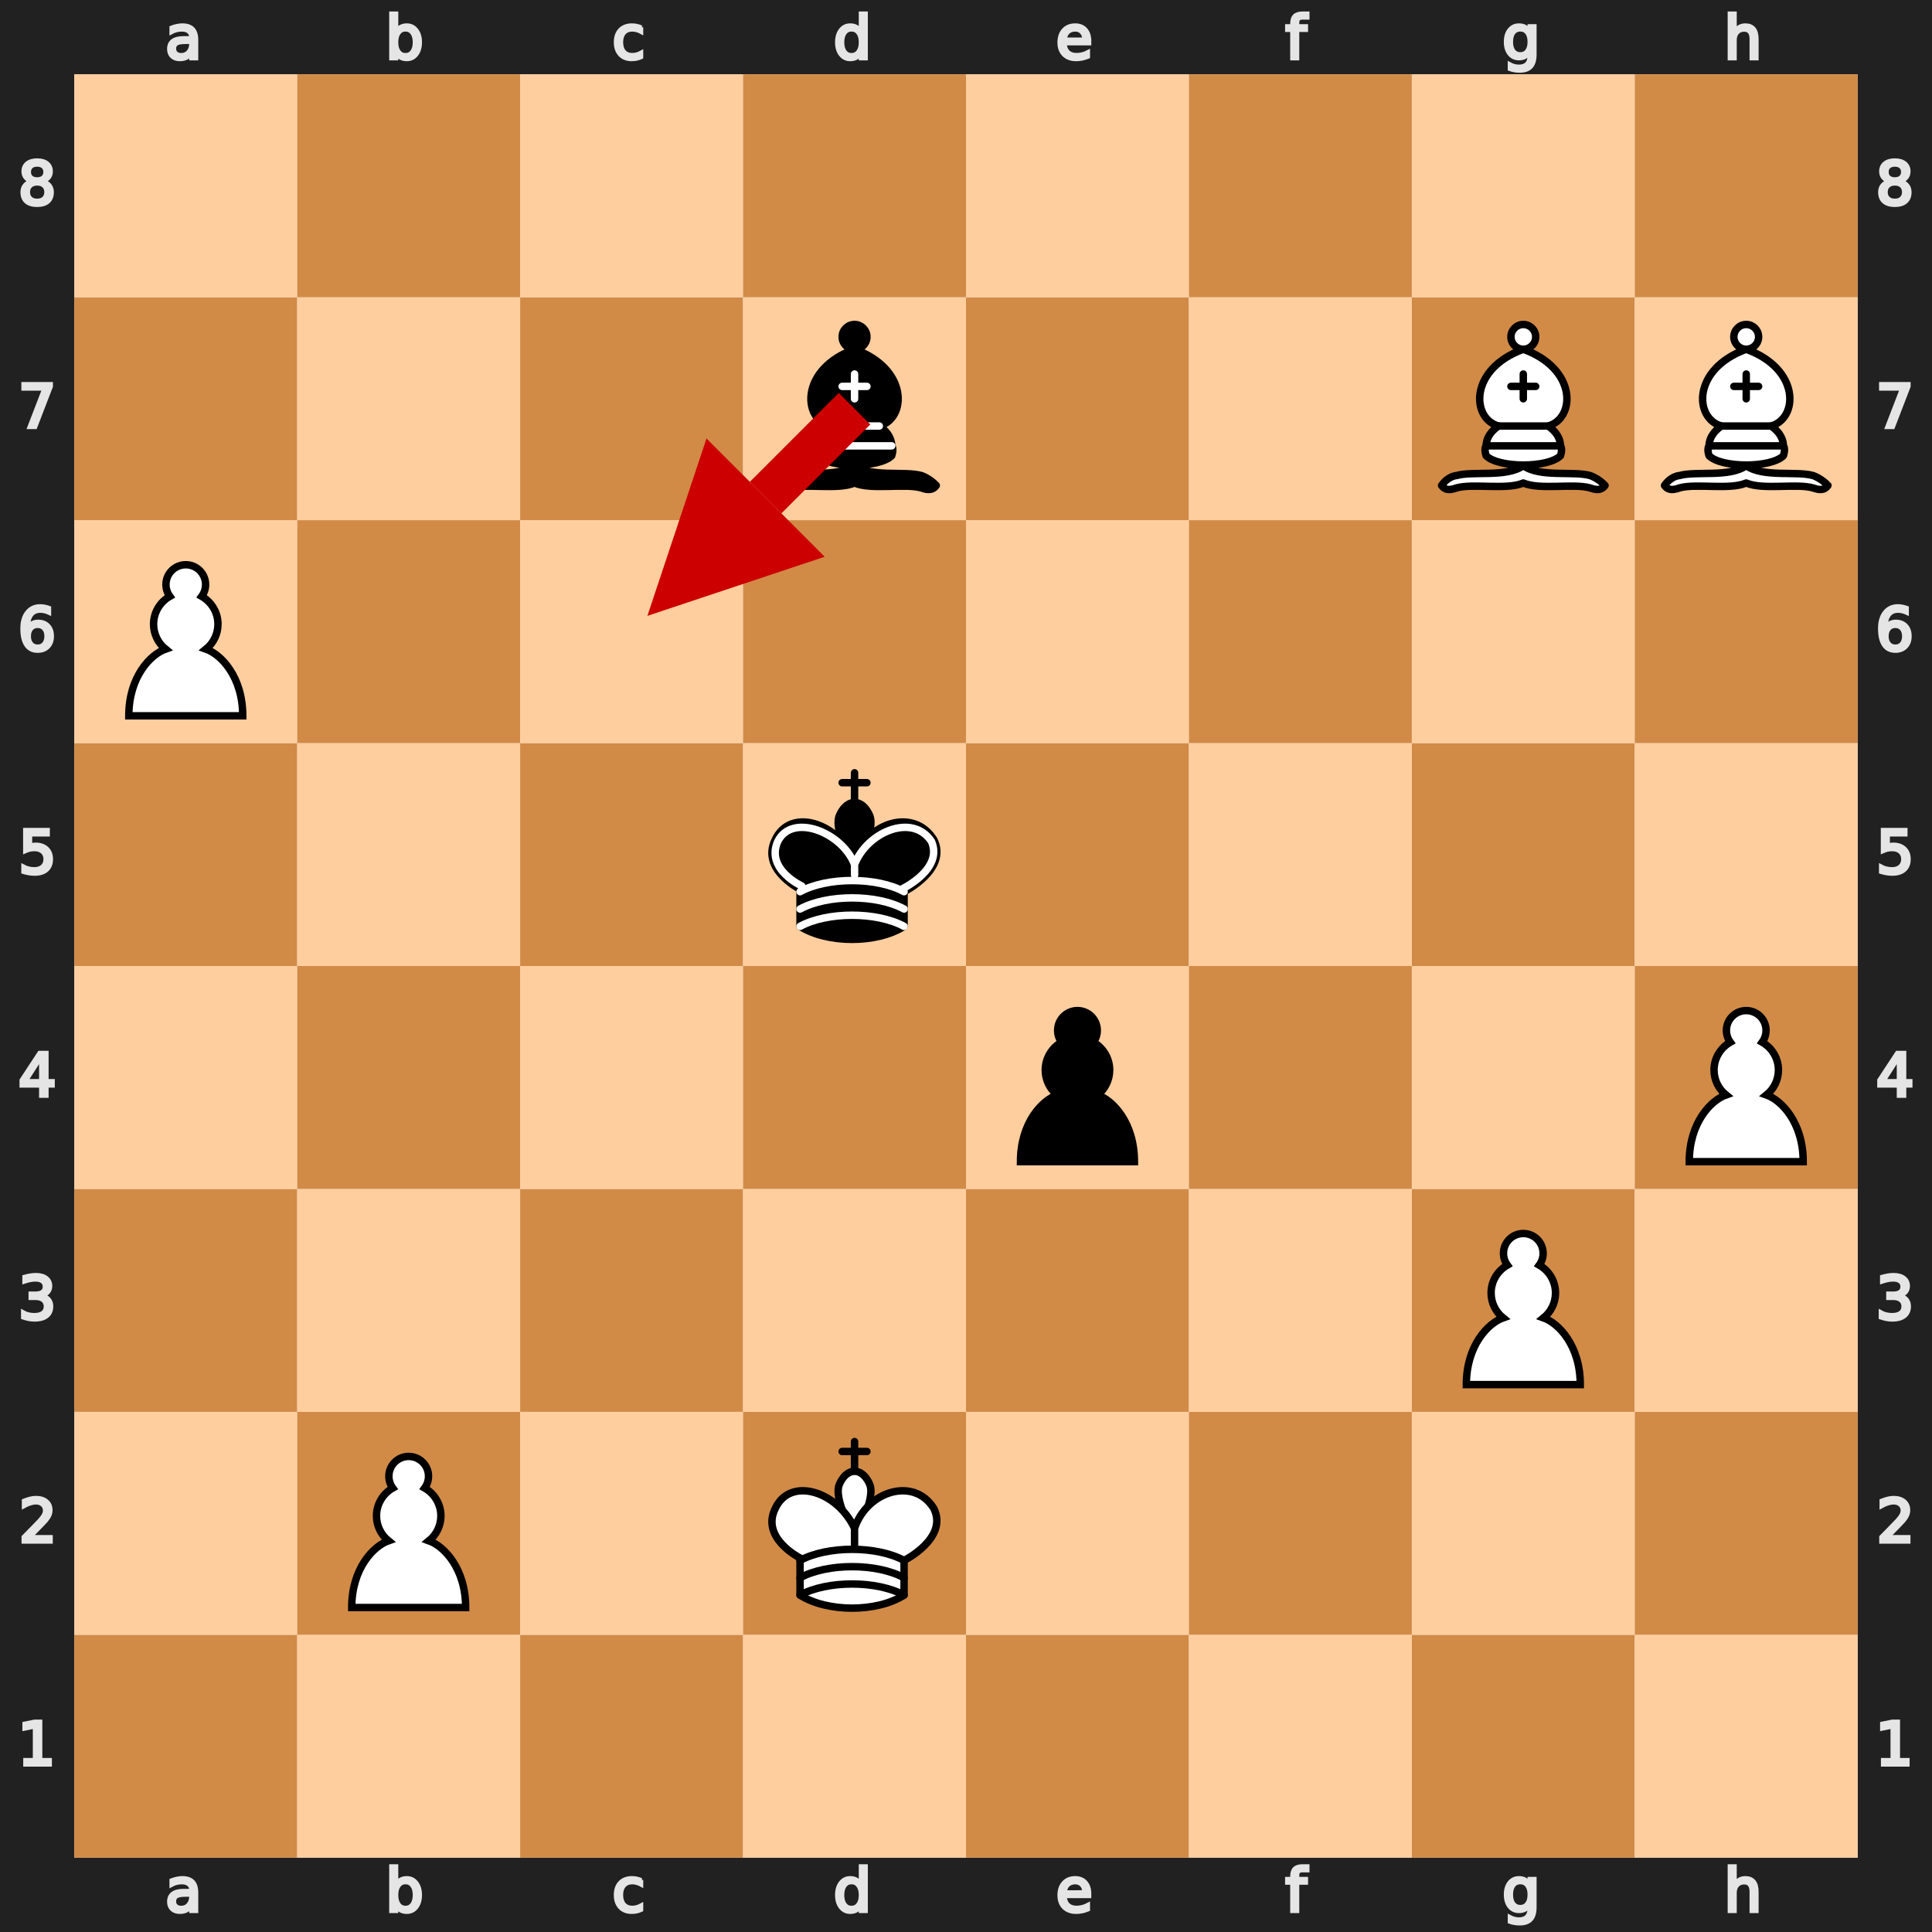
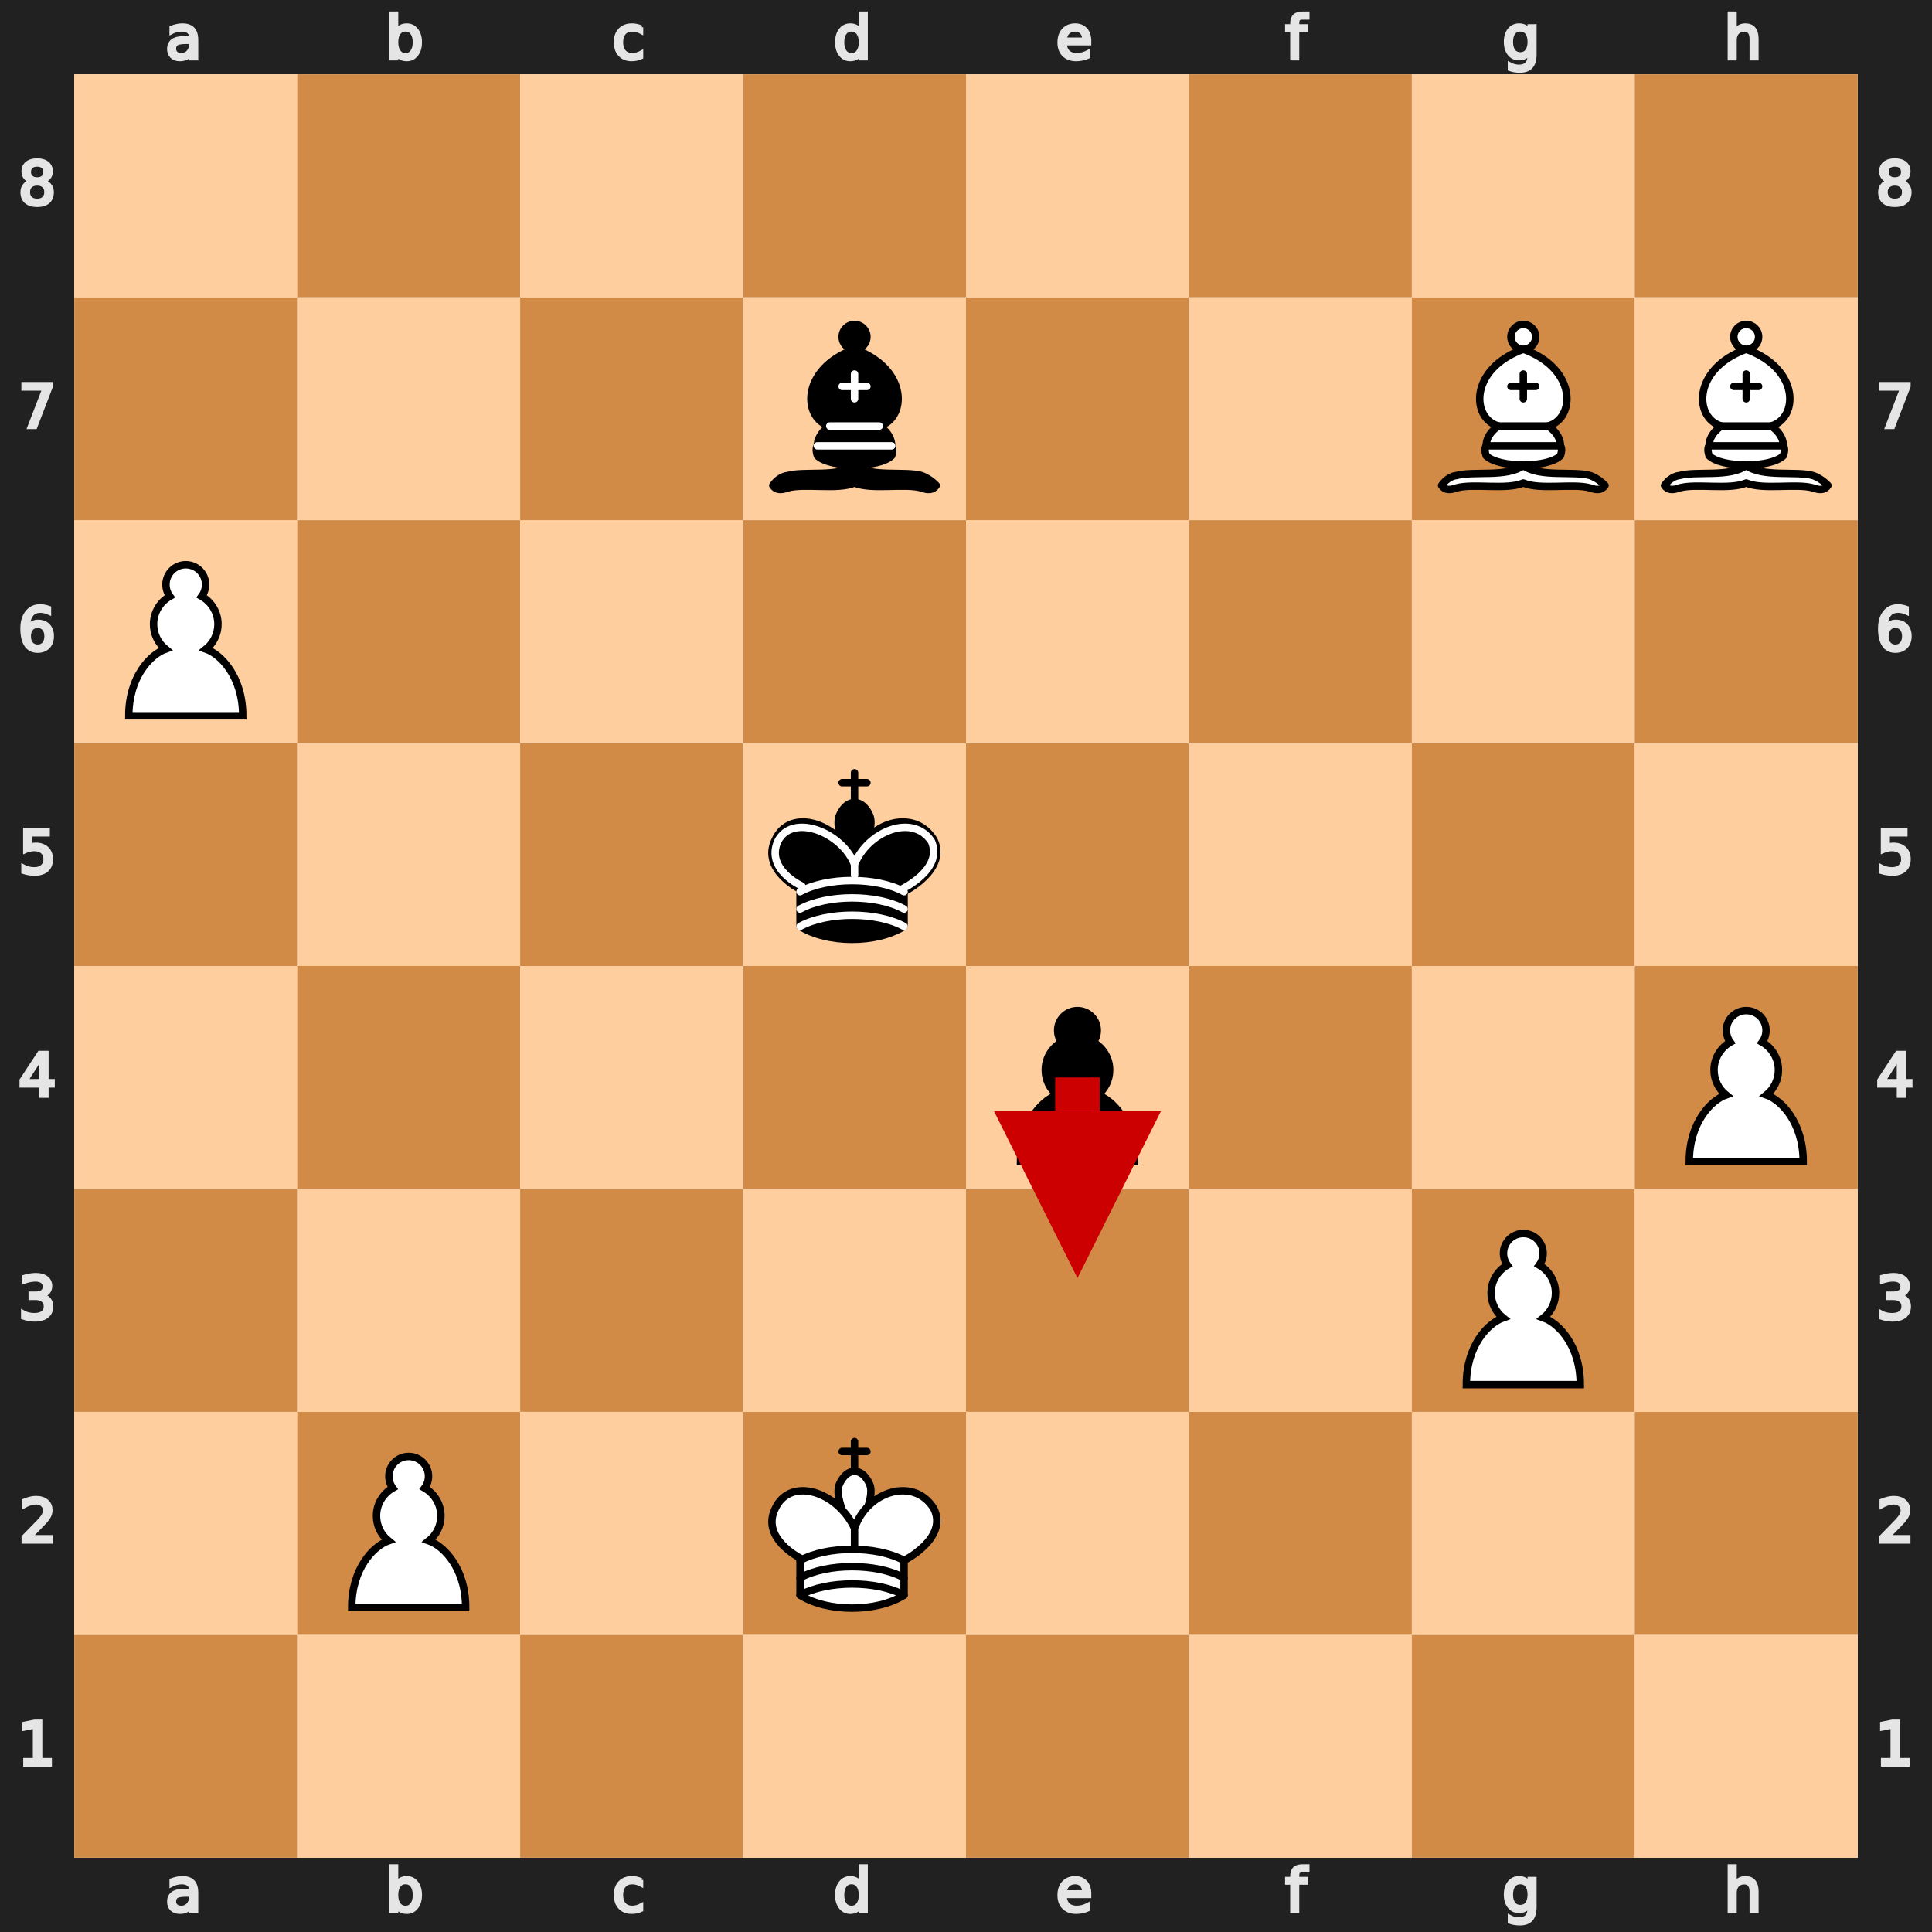
<svg xmlns="http://www.w3.org/2000/svg" xmlns:xlink="http://www.w3.org/1999/xlink" viewBox="0 0 390 390" width="520" height="520">
  <defs>
    <g id="white-pawn" class="white pawn">
      <path d="M22.5 9c-2.21 0-4 1.79-4 4 0 .89.29 1.71.78 2.38C17.33 16.5 16 18.59 16 21c0 2.03.94 3.84 2.41 5.03-3 1.06-7.41 5.55-7.41 13.47h23c0-7.92-4.41-12.41-7.41-13.47 1.47-1.19 2.41-3 2.41-5.03 0-2.41-1.33-4.5-3.28-5.62.49-.67.78-1.49.78-2.38 0-2.21-1.79-4-4-4z" fill="#fff" stroke="#000" stroke-width="1.5" stroke-linecap="round" />
    </g>
    <g id="white-bishop" class="white bishop" fill="none" fill-rule="evenodd" stroke="#000" stroke-width="1.5" stroke-linecap="round" stroke-linejoin="round">
      <g fill="#fff" stroke-linecap="butt">
        <path d="M9 36c3.39-.97 10.11.43 13.5-2 3.39 2.43 10.11 1.03 13.5 2 0 0 1.65.54 3 2-.68.97-1.65.99-3 .5-3.39-.97-10.11.46-13.5-1-3.39 1.46-10.11.03-13.5 1-1.354.49-2.323.47-3-.5 1.354-1.94 3-2 3-2zM15 32c2.5 2.5 12.5 2.5 15 0 .5-1.5 0-2 0-2 0-2.5-2.5-4-2.5-4 5.5-1.5 6-11.5-5-15.5-11 4-10.5 14-5 15.5 0 0-2.5 1.5-2.5 4 0 0-.5.5 0 2zM25 8a2.5 2.5 0 1 1-5 0 2.5 2.5 0 1 1 5 0z" />
      </g>
      <path d="M17.5 26h10M15 30h15m-7.5-14.5v5M20 18h5" stroke-linejoin="miter" />
    </g>
    <g id="white-king" class="white king" fill="none" fill-rule="evenodd" stroke="#000" stroke-width="1.5" stroke-linecap="round" stroke-linejoin="round">
      <path d="M22.5 11.63V6M20 8h5" stroke-linejoin="miter" />
      <path d="M22.5 25s4.5-7.5 3-10.5c0 0-1-2.5-3-2.5s-3 2.5-3 2.5c-1.5 3 3 10.5 3 10.5" fill="#fff" stroke-linecap="butt" stroke-linejoin="miter" />
      <path d="M11.5 37c5.5 3.5 15.5 3.5 21 0v-7s9-4.5 6-10.5c-4-6.5-13.5-3.5-16 4V27v-3.5c-3.5-7.5-13-10.5-16-4-3 6 5 10 5 10V37z" fill="#fff" />
      <path d="M11.5 30c5.5-3 15.5-3 21 0m-21 3.5c5.5-3 15.5-3 21 0m-21 3.5c5.5-3 15.5-3 21 0" />
    </g>
    <g id="black-pawn" class="black pawn">
      <path d="M22.5 9c-2.21 0-4 1.79-4 4 0 .89.29 1.71.78 2.38C17.33 16.5 16 18.59 16 21c0 2.03.94 3.84 2.41 5.03-3 1.06-7.41 5.55-7.41 13.47h23c0-7.92-4.41-12.41-7.41-13.47 1.47-1.19 2.41-3 2.41-5.03 0-2.41-1.33-4.5-3.28-5.62.49-.67.78-1.49.78-2.38 0-2.21-1.79-4-4-4z" fill="#000" stroke="#000" stroke-width="1.5" stroke-linecap="round" />
    </g>
    <g id="black-bishop" class="black bishop" fill="none" fill-rule="evenodd" stroke="#000" stroke-width="1.5" stroke-linecap="round" stroke-linejoin="round">
      <path d="M9 36c3.39-.97 10.11.43 13.5-2 3.39 2.43 10.11 1.03 13.5 2 0 0 1.65.54 3 2-.68.97-1.65.99-3 .5-3.39-.97-10.11.46-13.5-1-3.39 1.46-10.11.03-13.5 1-1.354.49-2.323.47-3-.5 1.354-1.94 3-2 3-2zm6-4c2.5 2.5 12.5 2.5 15 0 .5-1.5 0-2 0-2 0-2.5-2.5-4-2.5-4 5.5-1.5 6-11.5-5-15.5-11 4-10.5 14-5 15.5 0 0-2.5 1.5-2.5 4 0 0-.5.5 0 2zM25 8a2.5 2.5 0 1 1-5 0 2.5 2.5 0 1 1 5 0z" fill="#000" stroke-linecap="butt" />
      <path d="M17.5 26h10M15 30h15m-7.5-14.5v5M20 18h5" stroke="#fff" stroke-linejoin="miter" />
    </g>
    <g id="black-king" class="black king" fill="none" fill-rule="evenodd" stroke="#000" stroke-width="1.5" stroke-linecap="round" stroke-linejoin="round">
      <path d="M22.5 11.63V6" stroke-linejoin="miter" />
      <path d="M22.5 25s4.5-7.5 3-10.5c0 0-1-2.5-3-2.5s-3 2.5-3 2.5c-1.5 3 3 10.5 3 10.5" fill="#000" stroke-linecap="butt" stroke-linejoin="miter" />
      <path d="M11.5 37c5.5 3.5 15.5 3.5 21 0v-7s9-4.5 6-10.5c-4-6.5-13.5-3.5-16 4V27v-3.5c-3.5-7.5-13-10.5-16-4-3 6 5 10 5 10V37z" fill="#000" />
      <path d="M20 8h5" stroke-linejoin="miter" />
      <path d="M32 29.5s8.5-4 6.03-9.65C34.15 14 25 18 22.5 24.5l.01 2.1-.01-2.1C20 18 9.906 14 6.997 19.85c-2.497 5.65 4.853 9 4.853 9M11.5 30c5.5-3 15.5-3 21 0m-21 3.5c5.5-3 15.5-3 21 0m-21 3.5c5.5-3 15.5-3 21 0" stroke="#fff" />
    </g>
  </defs>
  <rect x="7.5" y="7.5" width="375" height="375" fill="none" stroke="#212121" stroke-width="15" />
  <g transform="translate(20, 1) scale(0.75, 0.75)" fill="#e5e5e5" stroke="#e5e5e5">
    <path d="M23.328 10.016q-1.742 0-2.414.398-.672.398-.672 1.36 0 .765.5 1.218.508.445 1.375.445 1.196 0 1.914-.843.727-.852.727-2.258v-.32zm2.867-.594v4.992h-1.437v-1.328q-.492.797-1.227 1.18-.734.375-1.797.375-1.343 0-2.14-.75-.79-.758-.79-2.024 0-1.476.985-2.226.992-.75 2.953-.75h2.016V8.75q0-.992-.656-1.531-.649-.547-1.829-.547-.75 0-1.46.18-.711.18-1.368.539V6.062q.79-.304 1.532-.453.742-.156 1.445-.156 1.898 0 2.836.984.937.985.937 2.985z" />
  </g>
  <g transform="translate(20, 375) scale(0.75, 0.75)" fill="#e5e5e5" stroke="#e5e5e5">
    <path d="M23.328 10.016q-1.742 0-2.414.398-.672.398-.672 1.36 0 .765.5 1.218.508.445 1.375.445 1.196 0 1.914-.843.727-.852.727-2.258v-.32zm2.867-.594v4.992h-1.437v-1.328q-.492.797-1.227 1.18-.734.375-1.797.375-1.343 0-2.14-.75-.79-.758-.79-2.024 0-1.476.985-2.226.992-.75 2.953-.75h2.016V8.75q0-.992-.656-1.531-.649-.547-1.829-.547-.75 0-1.46.18-.711.18-1.368.539V6.062q.79-.304 1.532-.453.742-.156 1.445-.156 1.898 0 2.836.984.937.985.937 2.985z" />
  </g>
  <g transform="translate(65, 1) scale(0.75, 0.75)" fill="#e5e5e5" stroke="#e5e5e5">
    <path d="M24.922 10.047q0-1.586-.656-2.485-.649-.906-1.79-.906-1.14 0-1.796.906-.649.899-.649 2.485 0 1.586.649 2.492.656.898 1.797.898 1.14 0 1.789-.898.656-.906.656-2.492zm-4.89-3.055q.452-.781 1.14-1.156.695-.383 1.656-.383 1.594 0 2.586 1.266 1 1.265 1 3.328 0 2.062-1 3.328-.992 1.266-2.586 1.266-.96 0-1.656-.375-.688-.383-1.14-1.164v1.312h-1.446V2.258h1.445z" />
  </g>
  <g transform="translate(65, 375) scale(0.75, 0.75)" fill="#e5e5e5" stroke="#e5e5e5">
    <path d="M24.922 10.047q0-1.586-.656-2.485-.649-.906-1.79-.906-1.14 0-1.796.906-.649.899-.649 2.485 0 1.586.649 2.492.656.898 1.797.898 1.14 0 1.789-.898.656-.906.656-2.492zm-4.89-3.055q.452-.781 1.14-1.156.695-.383 1.656-.383 1.594 0 2.586 1.266 1 1.265 1 3.328 0 2.062-1 3.328-.992 1.266-2.586 1.266-.96 0-1.656-.375-.688-.383-1.14-1.164v1.312h-1.446V2.258h1.445z" />
  </g>
  <g transform="translate(110, 1) scale(0.75, 0.75)" fill="#e5e5e5" stroke="#e5e5e5">
    <path d="M25.96 6v1.344q-.608-.336-1.226-.5-.609-.172-1.234-.172-1.398 0-2.172.89-.773.883-.773 2.485 0 1.601.773 2.492.774.883 2.172.883.625 0 1.234-.164.618-.172 1.227-.508v1.328q-.602.281-1.25.422-.64.14-1.367.14-1.977 0-3.14-1.242-1.165-1.242-1.165-3.351 0-2.14 1.172-3.367 1.18-1.227 3.227-1.227.664 0 1.296.14.633.134 1.227.407z" />
  </g>
  <g transform="translate(110, 375) scale(0.75, 0.75)" fill="#e5e5e5" stroke="#e5e5e5">
    <path d="M25.96 6v1.344q-.608-.336-1.226-.5-.609-.172-1.234-.172-1.398 0-2.172.89-.773.883-.773 2.485 0 1.601.773 2.492.774.883 2.172.883.625 0 1.234-.164.618-.172 1.227-.508v1.328q-.602.281-1.25.422-.64.14-1.367.14-1.977 0-3.14-1.242-1.165-1.242-1.165-3.351 0-2.14 1.172-3.367 1.18-1.227 3.227-1.227.664 0 1.296.14.633.134 1.227.407z" />
  </g>
  <g transform="translate(155, 1) scale(0.75, 0.75)" fill="#e5e5e5" stroke="#e5e5e5">
    <path d="M24.973 6.992V2.258h1.437v12.156h-1.437v-1.312q-.453.78-1.149 1.164-.687.375-1.656.375-1.586 0-2.586-1.266-.992-1.266-.992-3.328 0-2.063.992-3.328 1-1.266 2.586-1.266.969 0 1.656.383.696.375 1.149 1.156zm-4.899 3.055q0 1.586.649 2.492.656.898 1.797.898 1.14 0 1.796-.898.657-.906.657-2.492 0-1.586-.657-2.485-.656-.906-1.796-.906-1.141 0-1.797.906-.649.899-.649 2.485z" />
  </g>
  <g transform="translate(155, 375) scale(0.75, 0.75)" fill="#e5e5e5" stroke="#e5e5e5">
    <path d="M24.973 6.992V2.258h1.437v12.156h-1.437v-1.312q-.453.78-1.149 1.164-.687.375-1.656.375-1.586 0-2.586-1.266-.992-1.266-.992-3.328 0-2.063.992-3.328 1-1.266 2.586-1.266.969 0 1.656.383.696.375 1.149 1.156zm-4.899 3.055q0 1.586.649 2.492.656.898 1.797.898 1.14 0 1.796-.898.657-.906.657-2.492 0-1.586-.657-2.485-.656-.906-1.796-.906-1.141 0-1.797.906-.649.899-.649 2.485z" />
  </g>
  <g transform="translate(200, 1) scale(0.75, 0.75)" fill="#e5e5e5" stroke="#e5e5e5">
    <path d="M26.555 9.68v.703h-6.61q.094 1.484.89 2.265.806.774 2.235.774.828 0 1.602-.203.781-.203 1.547-.61v1.36q-.774.328-1.586.5-.813.172-1.649.172-2.093 0-3.32-1.22-1.219-1.218-1.219-3.296 0-2.148 1.157-3.406 1.164-1.266 3.132-1.266 1.766 0 2.79 1.14 1.03 1.134 1.03 3.087zm-1.438-.422q-.015-1.18-.664-1.883-.64-.703-1.703-.703-1.203 0-1.93.68-.718.68-.828 1.914z" />
  </g>
  <g transform="translate(200, 375) scale(0.75, 0.75)" fill="#e5e5e5" stroke="#e5e5e5">
    <path d="M26.555 9.68v.703h-6.61q.094 1.484.89 2.265.806.774 2.235.774.828 0 1.602-.203.781-.203 1.547-.61v1.36q-.774.328-1.586.5-.813.172-1.649.172-2.093 0-3.32-1.22-1.219-1.218-1.219-3.296 0-2.148 1.157-3.406 1.164-1.266 3.132-1.266 1.766 0 2.79 1.14 1.03 1.134 1.03 3.087zm-1.438-.422q-.015-1.18-.664-1.883-.64-.703-1.703-.703-1.203 0-1.93.68-.718.68-.828 1.914z" />
  </g>
  <g transform="translate(245, 1) scale(0.75, 0.75)" fill="#e5e5e5" stroke="#e5e5e5">
    <path d="M25.285 2.258v1.195H23.91q-.773 0-1.078.313-.297.312-.297 1.125v.773h2.367v1.117h-2.367v7.633H21.09V6.781h-1.375V5.664h1.375v-.61q0-1.46.68-2.124.68-.672 2.156-.672z" />
  </g>
  <g transform="translate(245, 375) scale(0.75, 0.75)" fill="#e5e5e5" stroke="#e5e5e5">
    <path d="M25.285 2.258v1.195H23.91q-.773 0-1.078.313-.297.312-.297 1.125v.773h2.367v1.117h-2.367v7.633H21.09V6.781h-1.375V5.664h1.375v-.61q0-1.46.68-2.124.68-.672 2.156-.672z" />
  </g>
  <g transform="translate(290, 1) scale(0.75, 0.75)" fill="#e5e5e5" stroke="#e5e5e5">
    <path d="M24.973 9.937q0-1.562-.649-2.421-.64-.86-1.804-.86-1.157 0-1.805.86-.64.859-.64 2.421 0 1.555.64 2.415.648.859 1.805.859 1.164 0 1.804-.86.649-.859.649-2.414zm1.437 3.391q0 2.234-.992 3.32-.992 1.094-3.04 1.094-.757 0-1.429-.117-.672-.11-1.304-.344v-1.398q.632.344 1.25.508.617.164 1.257.164 1.414 0 2.118-.743.703-.734.703-2.226v-.711q-.446.773-1.141 1.156-.695.383-1.664.383-1.61 0-2.594-1.227-.984-1.226-.984-3.25 0-2.03.984-3.257.985-1.227 2.594-1.227.969 0 1.664.383t1.14 1.156V5.664h1.438z" />
  </g>
  <g transform="translate(290, 375) scale(0.75, 0.75)" fill="#e5e5e5" stroke="#e5e5e5">
    <path d="M24.973 9.937q0-1.562-.649-2.421-.64-.86-1.804-.86-1.157 0-1.805.86-.64.859-.64 2.421 0 1.555.64 2.415.648.859 1.805.859 1.164 0 1.804-.86.649-.859.649-2.414zm1.437 3.391q0 2.234-.992 3.32-.992 1.094-3.04 1.094-.757 0-1.429-.117-.672-.11-1.304-.344v-1.398q.632.344 1.25.508.617.164 1.257.164 1.414 0 2.118-.743.703-.734.703-2.226v-.711q-.446.773-1.141 1.156-.695.383-1.664.383-1.61 0-2.594-1.227-.984-1.226-.984-3.25 0-2.03.984-3.257.985-1.227 2.594-1.227.969 0 1.664.383t1.14 1.156V5.664h1.438z" />
  </g>
  <g transform="translate(335, 1) scale(0.75, 0.75)" fill="#e5e5e5" stroke="#e5e5e5">
    <path d="M26.164 9.133v5.281h-1.437V9.18q0-1.243-.485-1.86-.484-.617-1.453-.617-1.164 0-1.836.742-.672.742-.672 2.024v4.945h-1.445V2.258h1.445v4.765q.516-.789 1.211-1.18.703-.39 1.617-.39 1.508 0 2.282.938.773.93.773 2.742z" />
  </g>
  <g transform="translate(335, 375) scale(0.75, 0.75)" fill="#e5e5e5" stroke="#e5e5e5">
    <path d="M26.164 9.133v5.281h-1.437V9.18q0-1.243-.485-1.86-.484-.617-1.453-.617-1.164 0-1.836.742-.672.742-.672 2.024v4.945h-1.445V2.258h1.445v4.765q.516-.789 1.211-1.18.703-.39 1.617-.39 1.508 0 2.282.938.773.93.773 2.742z" />
  </g>
  <g transform="translate(0, 335) scale(0.75, 0.75)" fill="#e5e5e5" stroke="#e5e5e5">
    <path d="M6.754 26.996h2.578v-8.898l-2.805.562v-1.437l2.79-.563h1.578v10.336h2.578v1.328h-6.72z" />
  </g>
  <g transform="translate(375, 335) scale(0.75, 0.75)" fill="#e5e5e5" stroke="#e5e5e5">
    <path d="M6.754 26.996h2.578v-8.898l-2.805.562v-1.437l2.79-.563h1.578v10.336h2.578v1.328h-6.72z" />
  </g>
  <g transform="translate(0, 290) scale(0.75, 0.75)" fill="#e5e5e5" stroke="#e5e5e5">
    <path d="M8.195 26.996h5.508v1.328H6.297v-1.328q.898-.93 2.445-2.492 1.555-1.57 1.953-2.024.758-.851 1.055-1.437.305-.594.305-1.164 0-.93-.657-1.516-.648-.586-1.695-.586-.742 0-1.57.258-.82.258-1.758.781v-1.593q.953-.383 1.781-.578.828-.196 1.516-.196 1.812 0 2.89.906 1.079.907 1.079 2.422 0 .72-.274 1.368-.265.64-.976 1.515-.196.227-1.243 1.313-1.046 1.078-2.953 3.023z" />
  </g>
  <g transform="translate(375, 290) scale(0.75, 0.75)" fill="#e5e5e5" stroke="#e5e5e5">
    <path d="M8.195 26.996h5.508v1.328H6.297v-1.328q.898-.93 2.445-2.492 1.555-1.57 1.953-2.024.758-.851 1.055-1.437.305-.594.305-1.164 0-.93-.657-1.516-.648-.586-1.695-.586-.742 0-1.57.258-.82.258-1.758.781v-1.593q.953-.383 1.781-.578.828-.196 1.516-.196 1.812 0 2.89.906 1.079.907 1.079 2.422 0 .72-.274 1.368-.265.64-.976 1.515-.196.227-1.243 1.313-1.046 1.078-2.953 3.023z" />
  </g>
  <g transform="translate(0, 245) scale(0.75, 0.75)" fill="#e5e5e5" stroke="#e5e5e5">
    <path d="M11.434 22.035q1.132.242 1.765 1.008.64.766.64 1.89 0 1.727-1.187 2.672-1.187.946-3.375.946-.734 0-1.515-.149-.774-.14-1.602-.43V26.45q.656.383 1.438.578.78.196 1.632.196 1.485 0 2.258-.586.782-.586.782-1.703 0-1.032-.727-1.61-.719-.586-2.008-.586h-1.36v-1.297h1.423q1.164 0 1.78-.46.618-.47.618-1.344 0-.899-.64-1.375-.633-.485-1.82-.485-.65 0-1.391.141-.743.14-1.633.437V16.95q.898-.25 1.68-.375.788-.125 1.484-.125 1.797 0 2.844.82 1.046.813 1.046 2.204 0 .968-.554 1.64-.555.664-1.578.922z" />
  </g>
  <g transform="translate(375, 245) scale(0.75, 0.75)" fill="#e5e5e5" stroke="#e5e5e5">
    <path d="M11.434 22.035q1.132.242 1.765 1.008.64.766.64 1.89 0 1.727-1.187 2.672-1.187.946-3.375.946-.734 0-1.515-.149-.774-.14-1.602-.43V26.45q.656.383 1.438.578.78.196 1.632.196 1.485 0 2.258-.586.782-.586.782-1.703 0-1.032-.727-1.61-.719-.586-2.008-.586h-1.36v-1.297h1.423q1.164 0 1.78-.46.618-.47.618-1.344 0-.899-.64-1.375-.633-.485-1.82-.485-.65 0-1.391.141-.743.14-1.633.437V16.95q.898-.25 1.68-.375.788-.125 1.484-.125 1.797 0 2.844.82 1.046.813 1.046 2.204 0 .968-.554 1.64-.555.664-1.578.922z" />
  </g>
  <g transform="translate(0, 200) scale(0.75, 0.75)" fill="#e5e5e5" stroke="#e5e5e5">
    <path d="M11.016 18.035L7.03 24.262h3.985zm-.414-1.375h1.984v7.602h1.664v1.312h-1.664v2.75h-1.57v-2.75H5.75v-1.523z" />
  </g>
  <g transform="translate(375, 200) scale(0.75, 0.75)" fill="#e5e5e5" stroke="#e5e5e5">
    <path d="M11.016 18.035L7.03 24.262h3.985zm-.414-1.375h1.984v7.602h1.664v1.312h-1.664v2.75h-1.57v-2.75H5.75v-1.523z" />
  </g>
  <g transform="translate(0, 155) scale(0.75, 0.75)" fill="#e5e5e5" stroke="#e5e5e5">
    <path d="M6.719 16.66h6.195v1.328h-4.75v2.86q.344-.118.688-.172.343-.063.687-.063 1.953 0 3.094 1.07 1.14 1.07 1.14 2.899 0 1.883-1.171 2.93-1.172 1.039-3.305 1.039-.735 0-1.5-.125-.758-.125-1.57-.375v-1.586q.703.383 1.453.57.75.188 1.586.188 1.351 0 2.14-.711.79-.711.79-1.93 0-1.219-.79-1.93-.789-.71-2.14-.71-.633 0-1.266.14-.625.14-1.281.438z" />
  </g>
  <g transform="translate(375, 155) scale(0.75, 0.75)" fill="#e5e5e5" stroke="#e5e5e5">
    <path d="M6.719 16.66h6.195v1.328h-4.75v2.86q.344-.118.688-.172.343-.063.687-.063 1.953 0 3.094 1.07 1.14 1.07 1.14 2.899 0 1.883-1.171 2.93-1.172 1.039-3.305 1.039-.735 0-1.5-.125-.758-.125-1.57-.375v-1.586q.703.383 1.453.57.75.188 1.586.188 1.351 0 2.14-.711.79-.711.79-1.93 0-1.219-.79-1.93-.789-.71-2.14-.71-.633 0-1.266.14-.625.14-1.281.438z" />
  </g>
  <g transform="translate(0, 110) scale(0.75, 0.75)" fill="#e5e5e5" stroke="#e5e5e5">
    <path d="M10.137 21.863q-1.063 0-1.688.727-.617.726-.617 1.992 0 1.258.617 1.992.625.727 1.688.727 1.062 0 1.68-.727.624-.734.624-1.992 0-1.266-.625-1.992-.617-.727-1.68-.727zm3.133-4.945v1.437q-.594-.28-1.204-.43-.601-.148-1.195-.148-1.562 0-2.39 1.055-.82 1.055-.938 3.188.46-.68 1.156-1.04.696-.367 1.531-.367 1.758 0 2.774 1.07 1.023 1.063 1.023 2.899 0 1.797-1.062 2.883-1.063 1.086-2.828 1.086-2.024 0-3.094-1.547-1.07-1.555-1.07-4.5 0-2.766 1.312-4.406 1.313-1.649 3.524-1.649.593 0 1.195.117.61.118 1.266.352z" />
  </g>
  <g transform="translate(375, 110) scale(0.75, 0.75)" fill="#e5e5e5" stroke="#e5e5e5">
    <path d="M10.137 21.863q-1.063 0-1.688.727-.617.726-.617 1.992 0 1.258.617 1.992.625.727 1.688.727 1.062 0 1.68-.727.624-.734.624-1.992 0-1.266-.625-1.992-.617-.727-1.68-.727zm3.133-4.945v1.437q-.594-.28-1.204-.43-.601-.148-1.195-.148-1.562 0-2.39 1.055-.82 1.055-.938 3.188.46-.68 1.156-1.04.696-.367 1.531-.367 1.758 0 2.774 1.07 1.023 1.063 1.023 2.899 0 1.797-1.062 2.883-1.063 1.086-2.828 1.086-2.024 0-3.094-1.547-1.07-1.555-1.07-4.5 0-2.766 1.312-4.406 1.313-1.649 3.524-1.649.593 0 1.195.117.61.118 1.266.352z" />
  </g>
  <g transform="translate(0, 65) scale(0.75, 0.75)" fill="#e5e5e5" stroke="#e5e5e5">
    <path d="M6.25 16.66h7.5v.672L9.516 28.324H7.867l3.985-10.336H6.25z" />
  </g>
  <g transform="translate(375, 65) scale(0.75, 0.75)" fill="#e5e5e5" stroke="#e5e5e5">
    <path d="M6.25 16.66h7.5v.672L9.516 28.324H7.867l3.985-10.336H6.25z" />
  </g>
  <g transform="translate(0, 20) scale(0.75, 0.75)" fill="#e5e5e5" stroke="#e5e5e5">
    <path d="M10 22.785q-1.125 0-1.773.602-.641.601-.641 1.656t.64 1.656q.649.602 1.774.602t1.773-.602q.649-.61.649-1.656 0-1.055-.649-1.656-.64-.602-1.773-.602zm-1.578-.672q-1.016-.25-1.586-.945-.563-.695-.563-1.695 0-1.399.993-2.211 1-.813 2.734-.813 1.742 0 2.734.813.993.812.993 2.21 0 1-.57 1.696-.563.695-1.571.945 1.14.266 1.773 1.04.641.773.641 1.89 0 1.695-1.04 2.602-1.03.906-2.96.906t-2.969-.906Q6 26.738 6 25.043q0-1.117.64-1.89.641-.774 1.782-1.04zm-.578-2.492q0 .906.562 1.414.57.508 1.594.508 1.016 0 1.586-.508.578-.508.578-1.414 0-.906-.578-1.414-.57-.508-1.586-.508-1.023 0-1.594.508-.562.508-.562 1.414z" />
  </g>
  <g transform="translate(375, 20) scale(0.75, 0.75)" fill="#e5e5e5" stroke="#e5e5e5">
    <path d="M10 22.785q-1.125 0-1.773.602-.641.601-.641 1.656t.64 1.656q.649.602 1.774.602t1.773-.602q.649-.61.649-1.656 0-1.055-.649-1.656-.64-.602-1.773-.602zm-1.578-.672q-1.016-.25-1.586-.945-.563-.695-.563-1.695 0-1.399.993-2.211 1-.813 2.734-.813 1.742 0 2.734.813.993.812.993 2.21 0 1-.57 1.696-.563.695-1.571.945 1.14.266 1.773 1.04.641.773.641 1.89 0 1.695-1.04 2.602-1.03.906-2.96.906t-2.969-.906Q6 26.738 6 25.043q0-1.117.64-1.89.641-.774 1.782-1.04zm-.578-2.492q0 .906.562 1.414.57.508 1.594.508 1.016 0 1.586-.508.578-.508.578-1.414 0-.906-.578-1.414-.57-.508-1.586-.508-1.023 0-1.594.508-.562.508-.562 1.414z" />
  </g>
  <rect x="15" y="330" width="45" height="45" class="square dark a1" stroke="none" fill="#d18b47" />
  <rect x="60" y="330" width="45" height="45" class="square light b1" stroke="none" fill="#ffce9e" />
  <rect x="105" y="330" width="45" height="45" class="square dark c1" stroke="none" fill="#d18b47" />
  <rect x="150" y="330" width="45" height="45" class="square light d1" stroke="none" fill="#ffce9e" />
  <rect x="195" y="330" width="45" height="45" class="square dark e1" stroke="none" fill="#d18b47" />
  <rect x="240" y="330" width="45" height="45" class="square light f1" stroke="none" fill="#ffce9e" />
  <rect x="285" y="330" width="45" height="45" class="square dark g1" stroke="none" fill="#d18b47" />
  <rect x="330" y="330" width="45" height="45" class="square light h1" stroke="none" fill="#ffce9e" />
  <rect x="15" y="285" width="45" height="45" class="square light a2" stroke="none" fill="#ffce9e" />
  <rect x="60" y="285" width="45" height="45" class="square dark b2" stroke="none" fill="#d18b47" />
  <rect x="105" y="285" width="45" height="45" class="square light c2" stroke="none" fill="#ffce9e" />
  <rect x="150" y="285" width="45" height="45" class="square dark d2" stroke="none" fill="#d18b47" />
  <rect x="195" y="285" width="45" height="45" class="square light e2" stroke="none" fill="#ffce9e" />
  <rect x="240" y="285" width="45" height="45" class="square dark f2" stroke="none" fill="#d18b47" />
  <rect x="285" y="285" width="45" height="45" class="square light g2" stroke="none" fill="#ffce9e" />
  <rect x="330" y="285" width="45" height="45" class="square dark h2" stroke="none" fill="#d18b47" />
  <rect x="15" y="240" width="45" height="45" class="square dark a3" stroke="none" fill="#d18b47" />
  <rect x="60" y="240" width="45" height="45" class="square light b3" stroke="none" fill="#ffce9e" />
  <rect x="105" y="240" width="45" height="45" class="square dark c3" stroke="none" fill="#d18b47" />
  <rect x="150" y="240" width="45" height="45" class="square light d3" stroke="none" fill="#ffce9e" />
  <rect x="195" y="240" width="45" height="45" class="square dark e3" stroke="none" fill="#d18b47" />
  <rect x="240" y="240" width="45" height="45" class="square light f3" stroke="none" fill="#ffce9e" />
  <rect x="285" y="240" width="45" height="45" class="square dark g3" stroke="none" fill="#d18b47" />
  <rect x="330" y="240" width="45" height="45" class="square light h3" stroke="none" fill="#ffce9e" />
  <rect x="15" y="195" width="45" height="45" class="square light a4" stroke="none" fill="#ffce9e" />
  <rect x="60" y="195" width="45" height="45" class="square dark b4" stroke="none" fill="#d18b47" />
  <rect x="105" y="195" width="45" height="45" class="square light c4" stroke="none" fill="#ffce9e" />
  <rect x="150" y="195" width="45" height="45" class="square dark d4" stroke="none" fill="#d18b47" />
  <rect x="195" y="195" width="45" height="45" class="square light e4" stroke="none" fill="#ffce9e" />
  <rect x="240" y="195" width="45" height="45" class="square dark f4" stroke="none" fill="#d18b47" />
  <rect x="285" y="195" width="45" height="45" class="square light g4" stroke="none" fill="#ffce9e" />
  <rect x="330" y="195" width="45" height="45" class="square dark h4" stroke="none" fill="#d18b47" />
  <rect x="15" y="150" width="45" height="45" class="square dark a5" stroke="none" fill="#d18b47" />
  <rect x="60" y="150" width="45" height="45" class="square light b5" stroke="none" fill="#ffce9e" />
  <rect x="105" y="150" width="45" height="45" class="square dark c5" stroke="none" fill="#d18b47" />
  <rect x="150" y="150" width="45" height="45" class="square light d5" stroke="none" fill="#ffce9e" />
  <rect x="195" y="150" width="45" height="45" class="square dark e5" stroke="none" fill="#d18b47" />
  <rect x="240" y="150" width="45" height="45" class="square light f5" stroke="none" fill="#ffce9e" />
  <rect x="285" y="150" width="45" height="45" class="square dark g5" stroke="none" fill="#d18b47" />
  <rect x="330" y="150" width="45" height="45" class="square light h5" stroke="none" fill="#ffce9e" />
  <rect x="15" y="105" width="45" height="45" class="square light a6" stroke="none" fill="#ffce9e" />
  <rect x="60" y="105" width="45" height="45" class="square dark b6" stroke="none" fill="#d18b47" />
  <rect x="105" y="105" width="45" height="45" class="square light c6" stroke="none" fill="#ffce9e" />
  <rect x="150" y="105" width="45" height="45" class="square dark d6" stroke="none" fill="#d18b47" />
  <rect x="195" y="105" width="45" height="45" class="square light e6" stroke="none" fill="#ffce9e" />
  <rect x="240" y="105" width="45" height="45" class="square dark f6" stroke="none" fill="#d18b47" />
  <rect x="285" y="105" width="45" height="45" class="square light g6" stroke="none" fill="#ffce9e" />
  <rect x="330" y="105" width="45" height="45" class="square dark h6" stroke="none" fill="#d18b47" />
  <rect x="15" y="60" width="45" height="45" class="square dark a7" stroke="none" fill="#d18b47" />
  <rect x="60" y="60" width="45" height="45" class="square light b7" stroke="none" fill="#ffce9e" />
  <rect x="105" y="60" width="45" height="45" class="square dark c7" stroke="none" fill="#d18b47" />
  <rect x="150" y="60" width="45" height="45" class="square light d7" stroke="none" fill="#ffce9e" />
  <rect x="195" y="60" width="45" height="45" class="square dark e7" stroke="none" fill="#d18b47" />
  <rect x="240" y="60" width="45" height="45" class="square light f7" stroke="none" fill="#ffce9e" />
  <rect x="285" y="60" width="45" height="45" class="square dark g7" stroke="none" fill="#d18b47" />
  <rect x="330" y="60" width="45" height="45" class="square light h7" stroke="none" fill="#ffce9e" />
  <rect x="15" y="15" width="45" height="45" class="square light a8" stroke="none" fill="#ffce9e" />
  <rect x="60" y="15" width="45" height="45" class="square dark b8" stroke="none" fill="#d18b47" />
  <rect x="105" y="15" width="45" height="45" class="square light c8" stroke="none" fill="#ffce9e" />
  <rect x="150" y="15" width="45" height="45" class="square dark d8" stroke="none" fill="#d18b47" />
  <rect x="195" y="15" width="45" height="45" class="square light e8" stroke="none" fill="#ffce9e" />
  <rect x="240" y="15" width="45" height="45" class="square dark f8" stroke="none" fill="#d18b47" />
  <rect x="285" y="15" width="45" height="45" class="square light g8" stroke="none" fill="#ffce9e" />
  <rect x="330" y="15" width="45" height="45" class="square dark h8" stroke="none" fill="#d18b47" />
  <use href="#white-pawn" xlink:href="#white-pawn" transform="translate(60, 285)" />
  <use href="#white-king" xlink:href="#white-king" transform="translate(150, 285)" />
  <use href="#white-pawn" xlink:href="#white-pawn" transform="translate(285, 240)" />
  <use href="#black-pawn" xlink:href="#black-pawn" transform="translate(195, 195)" />
  <use href="#white-pawn" xlink:href="#white-pawn" transform="translate(330, 195)" />
  <use href="#black-king" xlink:href="#black-king" transform="translate(150, 150)" />
  <use href="#white-pawn" xlink:href="#white-pawn" transform="translate(15, 105)" />
  <use href="#black-bishop" xlink:href="#black-bishop" transform="translate(150, 60)" />
  <use href="#white-bishop" xlink:href="#white-bishop" transform="translate(285, 60)" />
  <use href="#white-bishop" xlink:href="#white-bishop" transform="translate(330, 60)" />
-   <line x1="172.5" y1="82.5" x2="154.547" y2="100.453" stroke="#cc0000" stroke-width="9.0" stroke-linecap="butt" class="arrow" />
-   <polygon points="130.682,124.318 166.479,112.386 142.614,88.521" fill="#cc0000" class="arrow" />
+   <line x1="217.5" y1="217.5" x2="217.5" y2="224.25" stroke="#cc0000" stroke-width="9.0" stroke-linecap="butt" class="arrow" />
+   <polygon points="217.5,258.0 234.375,224.25 200.625,224.25" fill="#cc0000" class="arrow" />
</svg>
